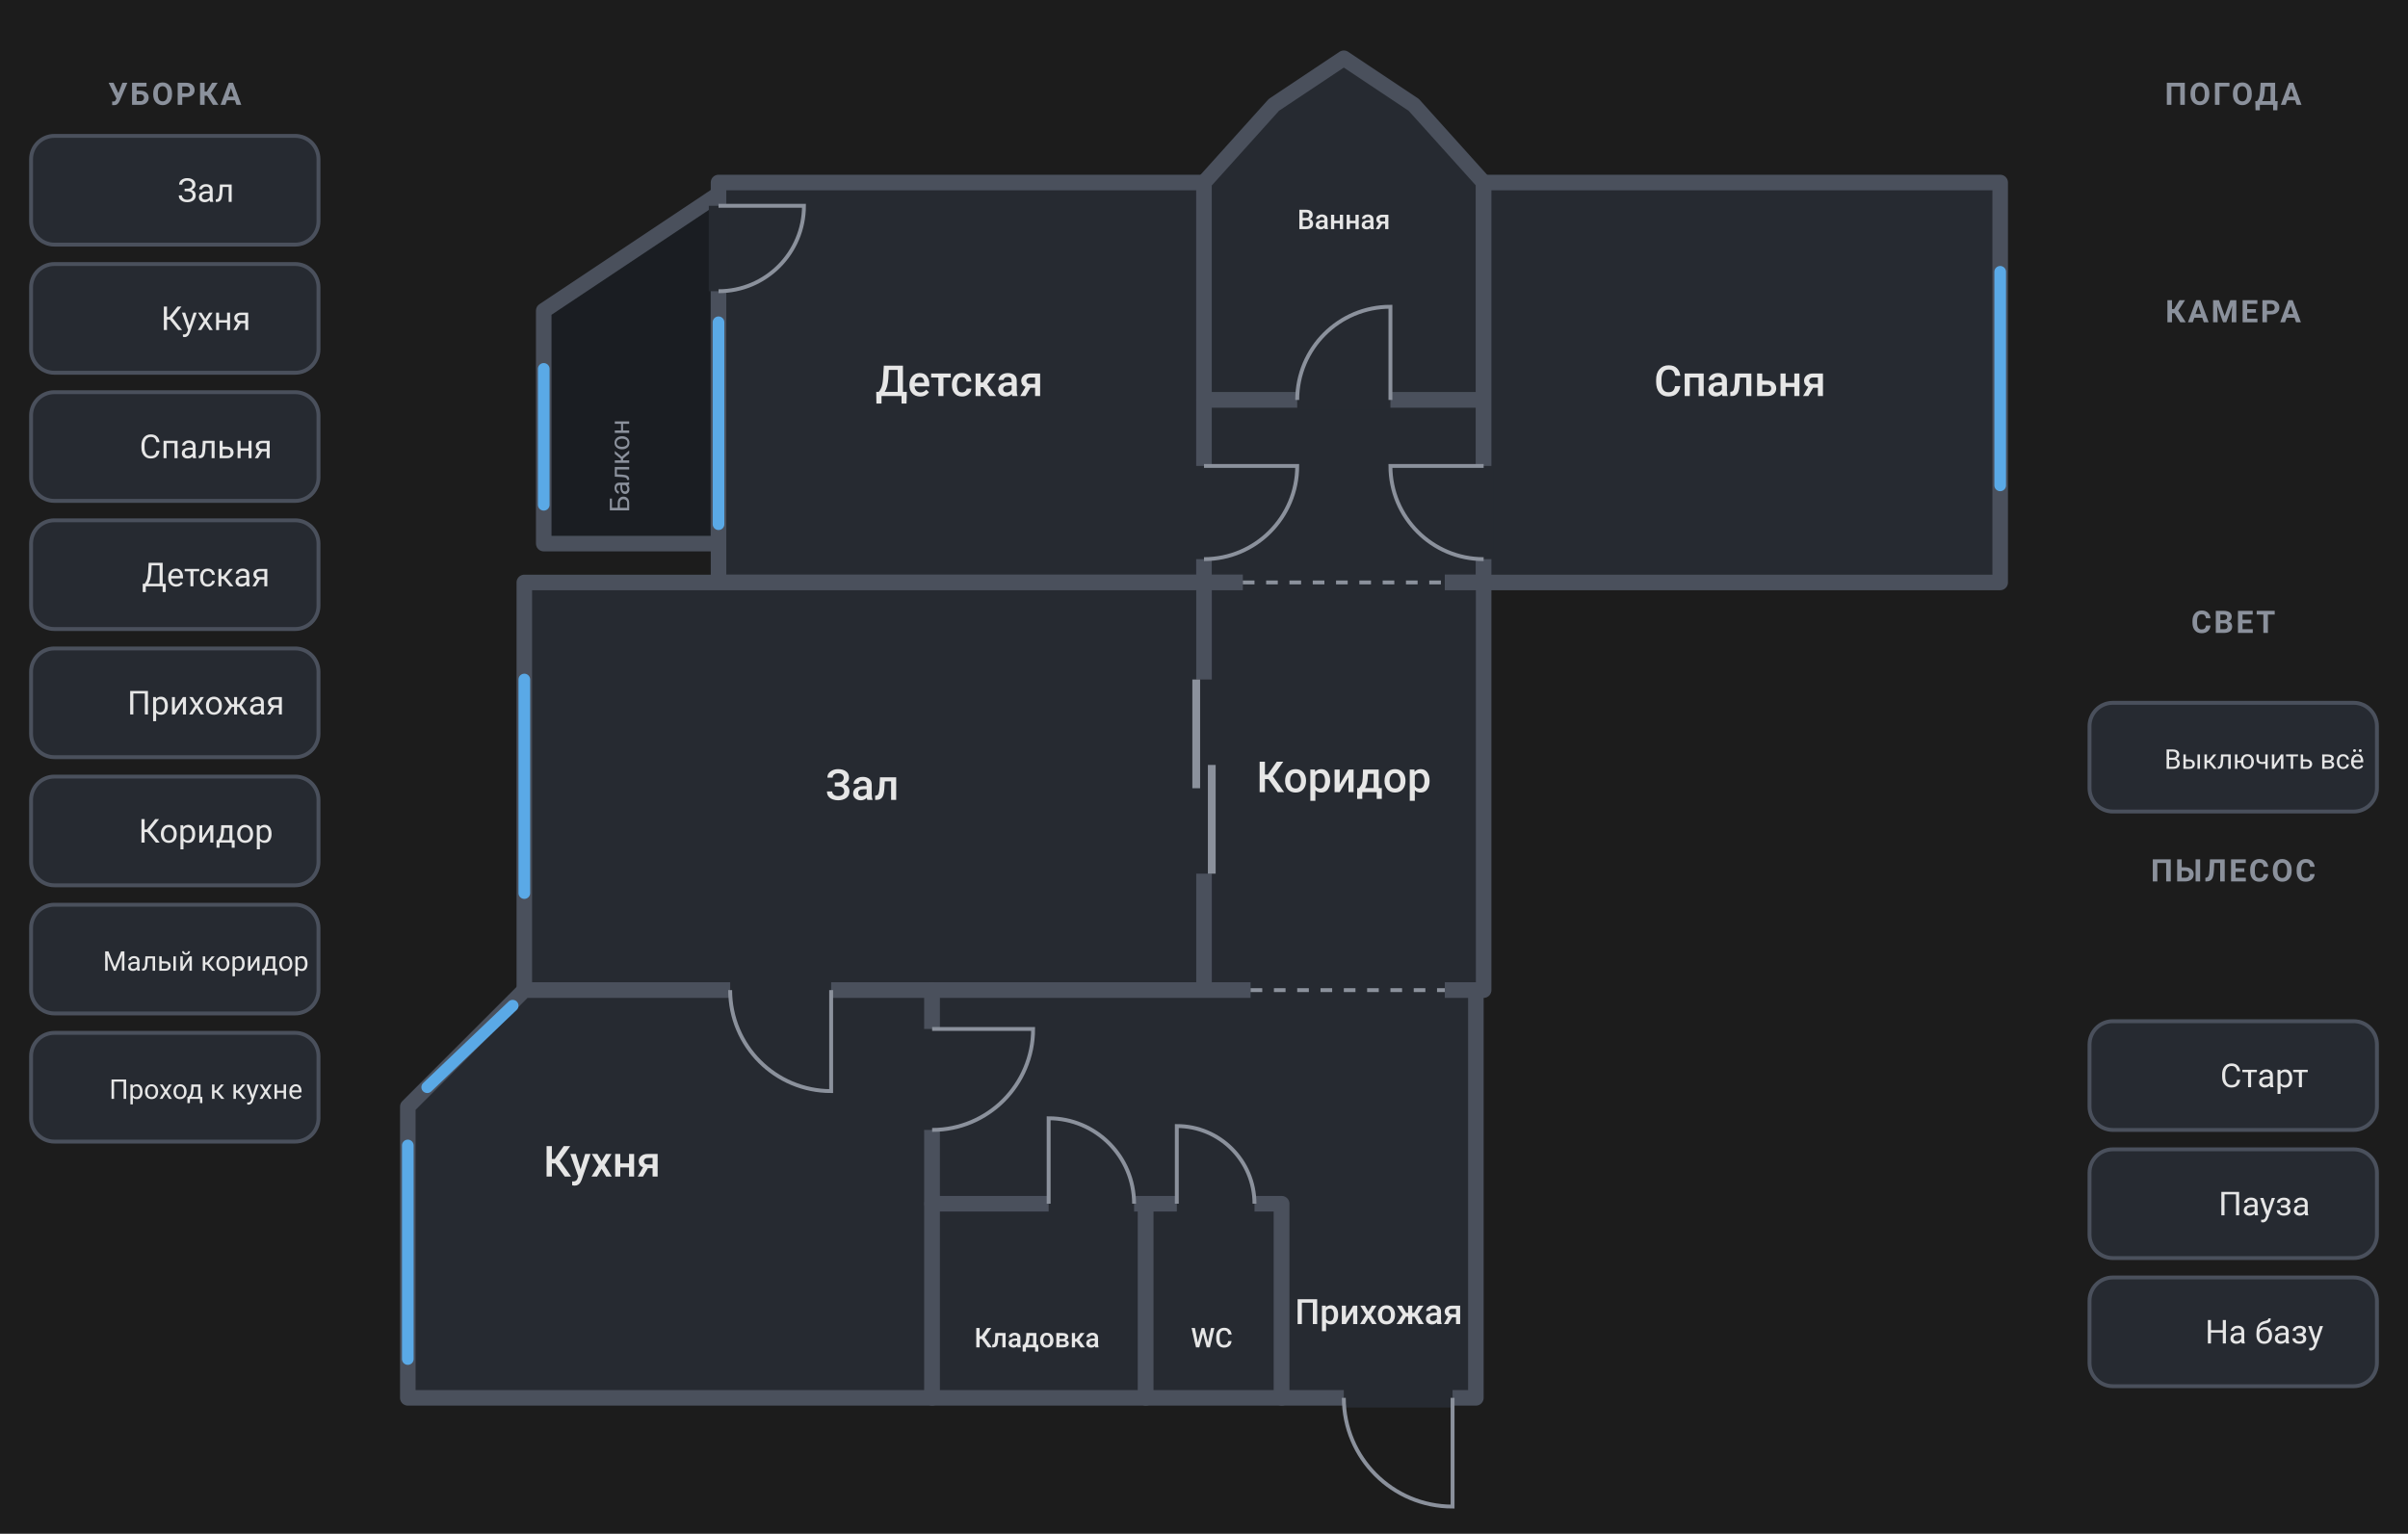
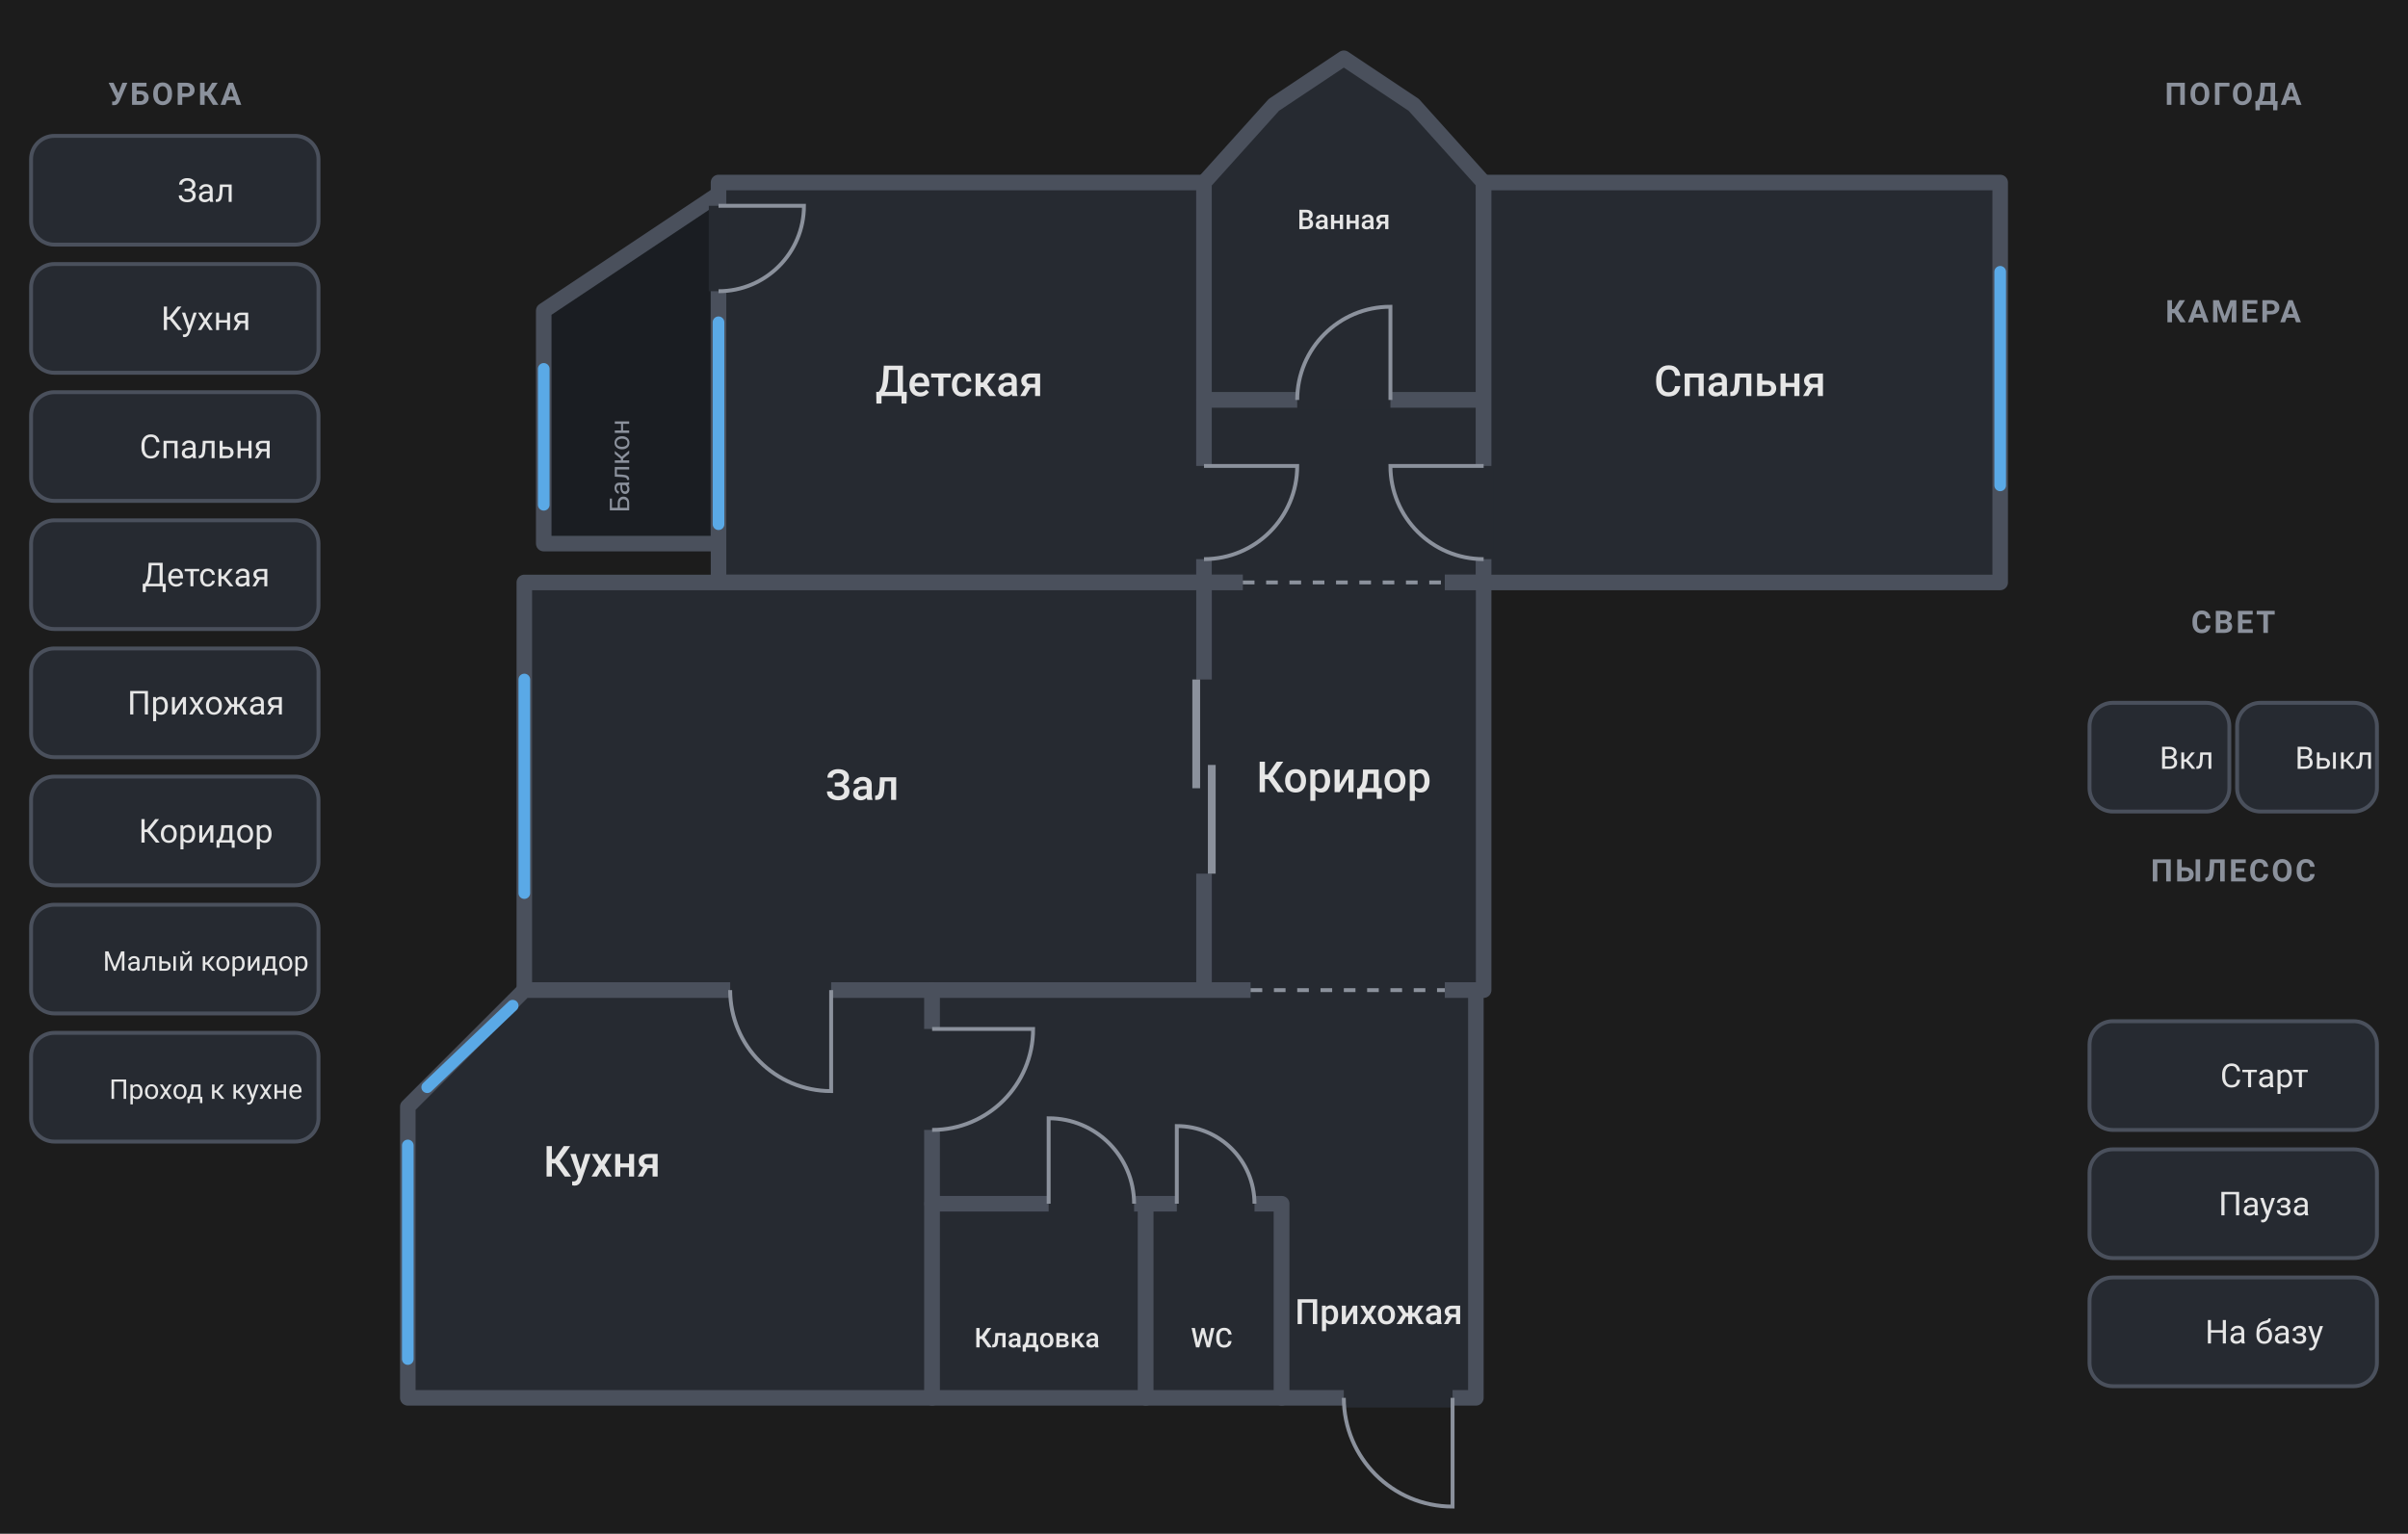
<svg xmlns="http://www.w3.org/2000/svg" viewBox="-10 465 620 395" font-family="Roboto, Segoe UI, sans-serif">
  <rect x="-10" y="465" width="620" height="395" fill="#1c1c1c" />
  <polygon id="balcony" points="130,545 175,515 175,605 130,605" fill="#1a1d22" stroke="#4a505c" stroke-width="4" stroke-linejoin="round" />
  <polygon id="kids" points="175,512 300,512 300,615 175,615" fill="#262a31" stroke="#4a505c" stroke-width="4" stroke-linejoin="round" />
  <polygon id="bath" points="300,512 318,492 336,480 354,492 372,512 372,568 300,568" fill="#262a31" stroke="#4a505c" stroke-width="4" stroke-linejoin="round" />
  <polygon id="corridor2" points="300,568 372,568 372,615 300,615" fill="#262a31" stroke="#4a505c" stroke-width="4" stroke-linejoin="round" />
  <polygon id="corridor" points="300,615 372,615 372,720 300,720" fill="#262a31" stroke="#4a505c" stroke-width="4" stroke-linejoin="round" />
  <polygon id="bedroom" points="372,512 505,512 505,615 372,615" fill="#262a31" stroke="#4a505c" stroke-width="4" stroke-linejoin="round" />
  <polygon id="hall" points="125,615 300,615 300,720 125,720" fill="#262a31" stroke="#4a505c" stroke-width="4" stroke-linejoin="round" />
  <polygon id="kitchen" points="125,720 230,720 230,825 95,825 95,750" fill="#262a31" stroke="#4a505c" stroke-width="4" stroke-linejoin="round" />
  <polygon id="storage" points="230,775 285,775 285,825 230,825" fill="#262a31" stroke="#4a505c" stroke-width="4" stroke-linejoin="round" />
  <polygon id="wc" points="285,775 320,775 320,825 285,825" fill="#262a31" stroke="#4a505c" stroke-width="4" stroke-linejoin="round" />
  <polygon id="entry" points="230,720 370,720 370,825 320,825 320,775 230,775" fill="#262a31" stroke="#4a505c" stroke-width="4" stroke-linejoin="round" />
  <line x1="130" y1="560" x2="130" y2="595" stroke="#5aa9e6" stroke-width="3" stroke-linecap="round" />
  <line x1="175" y1="548" x2="175" y2="600" stroke="#5aa9e6" stroke-width="3" stroke-linecap="round" />
  <line x1="505" y1="535" x2="505" y2="590" stroke="#5aa9e6" stroke-width="3" stroke-linecap="round" />
  <line x1="125" y1="640" x2="125" y2="695" stroke="#5aa9e6" stroke-width="3" stroke-linecap="round" />
  <line x1="95" y1="760" x2="95" y2="815" stroke="#5aa9e6" stroke-width="3" stroke-linecap="round" />
  <line x1="100" y1="745" x2="122" y2="724" stroke="#5aa9e6" stroke-width="3" stroke-linecap="round" />
  <line x1="300" y1="585" x2="300" y2="609" stroke="#262a31" stroke-width="5" />
  <path d="M300 585 L324 585 A24 24 0 0 1 300 609" fill="none" stroke="#8b919c" stroke-width="1" />
  <line x1="372" y1="585" x2="372" y2="609" stroke="#262a31" stroke-width="5" />
  <path d="M372 585 L348 585 A24 24 0 0 0 372 609" fill="none" stroke="#8b919c" stroke-width="1" />
  <line x1="324" y1="568" x2="348" y2="568" stroke="#262a31" stroke-width="5" />
  <path d="M348 568 L348 544 A24 24 0 0 0 324 568" fill="none" stroke="#8b919c" stroke-width="1" />
  <line x1="300" y1="640" x2="300" y2="690" stroke="#262a31" stroke-width="5" />
  <line x1="298" y1="640" x2="298" y2="668.0" stroke="#8b919c" stroke-width="2" />
  <line x1="302" y1="662.0" x2="302" y2="690" stroke="#8b919c" stroke-width="2" />
  <line x1="230" y1="730" x2="230" y2="756" stroke="#262a31" stroke-width="5" />
  <path d="M230 730 L256 730 A26 26 0 0 1 230 756" fill="none" stroke="#8b919c" stroke-width="1" />
  <line x1="260" y1="775" x2="282" y2="775" stroke="#262a31" stroke-width="5" />
  <path d="M260 775 L260 753 A22 22 0 0 1 282 775" fill="none" stroke="#8b919c" stroke-width="1" />
  <line x1="293" y1="775" x2="313" y2="775" stroke="#262a31" stroke-width="5" />
  <path d="M293 775 L293 755 A20 20 0 0 1 313 775" fill="none" stroke="#8b919c" stroke-width="1" />
  <line x1="336" y1="825" x2="364" y2="825" stroke="#262a31" stroke-width="5" />
  <path d="M364 825 L364 853 A28 28 0 0 1 336 825" fill="none" stroke="#8b919c" stroke-width="1" />
  <line x1="175" y1="518" x2="175" y2="540" stroke="#262a31" stroke-width="5" />
  <path d="M175 518 L197 518 A22 22 0 0 1 175 540" fill="none" stroke="#8b919c" stroke-width="1" />
  <line x1="310" y1="615" x2="362" y2="615" stroke="#262a31" stroke-width="5" />
  <line x1="310" y1="615" x2="362" y2="615" stroke="#8b919c" stroke-width="1" stroke-dasharray="3 3" />
  <line x1="312" y1="720" x2="362" y2="720" stroke="#262a31" stroke-width="5" />
  <line x1="312" y1="720" x2="362" y2="720" stroke="#8b919c" stroke-width="1" stroke-dasharray="3 3" />
  <line x1="178" y1="720" x2="204" y2="720" stroke="#262a31" stroke-width="5" />
  <path d="M204 720 L204 746 A26 26 0 0 1 178 720" fill="none" stroke="#8b919c" stroke-width="1" />
  <text x="152" y="585" font-size="7" fill="#8b919c" text-anchor="middle" transform="rotate(-90 152 585)">Балкон</text>
  <text x="237" y="567" font-size="11" font-weight="500" fill="#e6e6e6" text-anchor="middle">Детская</text>
  <text x="336" y="524" font-size="7" font-weight="500" fill="#e6e6e6" text-anchor="middle">Ванная</text>
  <text x="336" y="669" font-size="11" font-weight="500" fill="#e6e6e6" text-anchor="middle">Коридор</text>
  <text x="438" y="567" font-size="11" font-weight="500" fill="#e6e6e6" text-anchor="middle">Спальня</text>
  <text x="212" y="671" font-size="11" font-weight="500" fill="#e6e6e6" text-anchor="middle">Зал</text>
  <text x="145" y="768" font-size="11" font-weight="500" fill="#e6e6e6" text-anchor="middle">Кухня</text>
  <text x="257" y="812" font-size="7" font-weight="500" fill="#e6e6e6" text-anchor="middle">Кладовка</text>
  <text x="302" y="812" font-size="7" font-weight="500" fill="#e6e6e6" text-anchor="middle">WC</text>
  <text x="345" y="806" font-size="9" font-weight="500" fill="#e6e6e6" text-anchor="middle">Прихожая</text>
  <text x="35" y="492" font-size="8" font-weight="600" fill="#8b919c" text-anchor="middle" letter-spacing=".6">УБОРКА</text>
  <rect x="-2" y="500" width="74" height="28" rx="6" fill="#262a31" stroke="#4a505c" stroke-width="1" />
  <text x="43" y="517" font-size="8.5" fill="#e6e6e6" text-anchor="middle">Зал</text>
  <rect x="-2" y="533" width="74" height="28" rx="6" fill="#262a31" stroke="#4a505c" stroke-width="1" />
  <text x="43" y="550" font-size="8.5" fill="#e6e6e6" text-anchor="middle">Кухня</text>
  <rect x="-2" y="566" width="74" height="28" rx="6" fill="#262a31" stroke="#4a505c" stroke-width="1" />
  <text x="43" y="583" font-size="8.5" fill="#e6e6e6" text-anchor="middle">Спальня</text>
  <rect x="-2" y="599" width="74" height="28" rx="6" fill="#262a31" stroke="#4a505c" stroke-width="1" />
  <text x="43" y="616" font-size="8.5" fill="#e6e6e6" text-anchor="middle">Детская</text>
  <rect x="-2" y="632" width="74" height="28" rx="6" fill="#262a31" stroke="#4a505c" stroke-width="1" />
  <text x="43" y="649" font-size="8.5" fill="#e6e6e6" text-anchor="middle">Прихожая</text>
  <rect x="-2" y="665" width="74" height="28" rx="6" fill="#262a31" stroke="#4a505c" stroke-width="1" />
  <text x="43" y="682" font-size="8.5" fill="#e6e6e6" text-anchor="middle">Коридор</text>
  <rect x="-2" y="698" width="74" height="28" rx="6" fill="#262a31" stroke="#4a505c" stroke-width="1" />
  <text x="43" y="715" font-size="7" fill="#e6e6e6" text-anchor="middle">Малый коридор</text>
  <rect x="-2" y="731" width="74" height="28" rx="6" fill="#262a31" stroke="#4a505c" stroke-width="1" />
  <text x="43" y="748" font-size="7" fill="#e6e6e6" text-anchor="middle">Проход к кухне</text>
  <text x="565" y="492" font-size="8" font-weight="600" fill="#8b919c" text-anchor="middle" letter-spacing=".6">ПОГОДА</text>
  <text x="565" y="548" font-size="8" font-weight="600" fill="#8b919c" text-anchor="middle" letter-spacing=".6">КАМЕРА</text>
  <text x="565" y="628" font-size="8" font-weight="600" fill="#8b919c" text-anchor="middle" letter-spacing=".6">СВЕТ</text>
-   <rect x="528" y="646" width="74" height="28" rx="6" fill="#262a31" stroke="#4a505c" stroke-width="1" />
-   <text x="573" y="663" font-size="7" fill="#e6e6e6" text-anchor="middle">Выключить всё</text>
+   <rect x="528" y="646" width="36" height="28" rx="6" fill="#262a31" stroke="#4a505c" stroke-width="1" />
+   <text x="553" y="663" font-size="8" fill="#e6e6e6" text-anchor="middle">Вкл</text>
+   <rect x="566" y="646" width="36" height="28" rx="6" fill="#262a31" stroke="#4a505c" stroke-width="1" />
+   <text x="591" y="663" font-size="8" fill="#e6e6e6" text-anchor="middle">Выкл</text>
  <text x="565" y="692" font-size="8" font-weight="600" fill="#8b919c" text-anchor="middle" letter-spacing=".6">ПЫЛЕСОС</text>
  <rect x="528" y="728" width="74" height="28" rx="6" fill="#262a31" stroke="#4a505c" stroke-width="1" />
  <text x="573" y="745" font-size="8.5" fill="#e6e6e6" text-anchor="middle">Старт</text>
  <rect x="528" y="761" width="74" height="28" rx="6" fill="#262a31" stroke="#4a505c" stroke-width="1" />
  <text x="573" y="778" font-size="8.5" fill="#e6e6e6" text-anchor="middle">Пауза</text>
  <rect x="528" y="794" width="74" height="28" rx="6" fill="#262a31" stroke="#4a505c" stroke-width="1" />
  <text x="573" y="811" font-size="8.5" fill="#e6e6e6" text-anchor="middle">На базу</text>
</svg>
